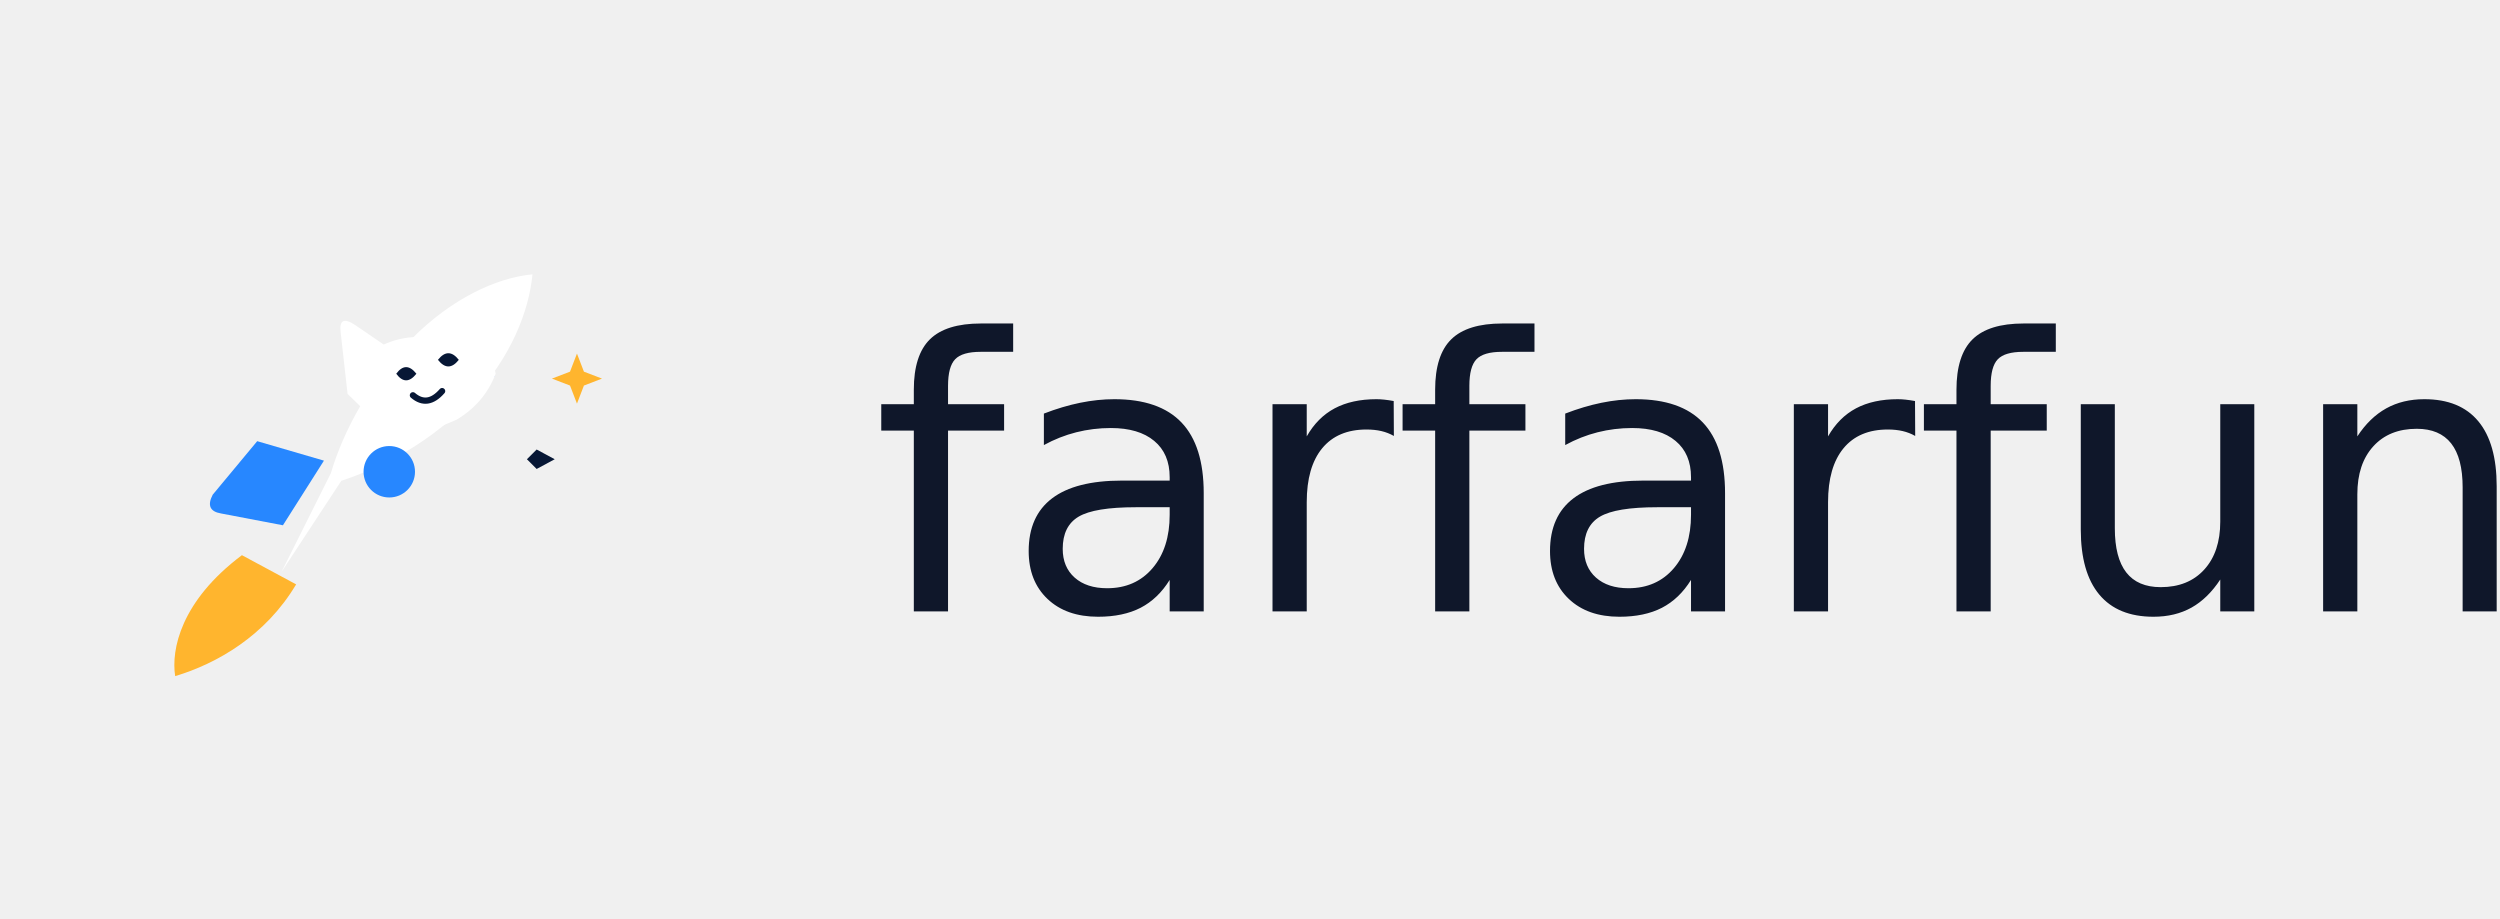
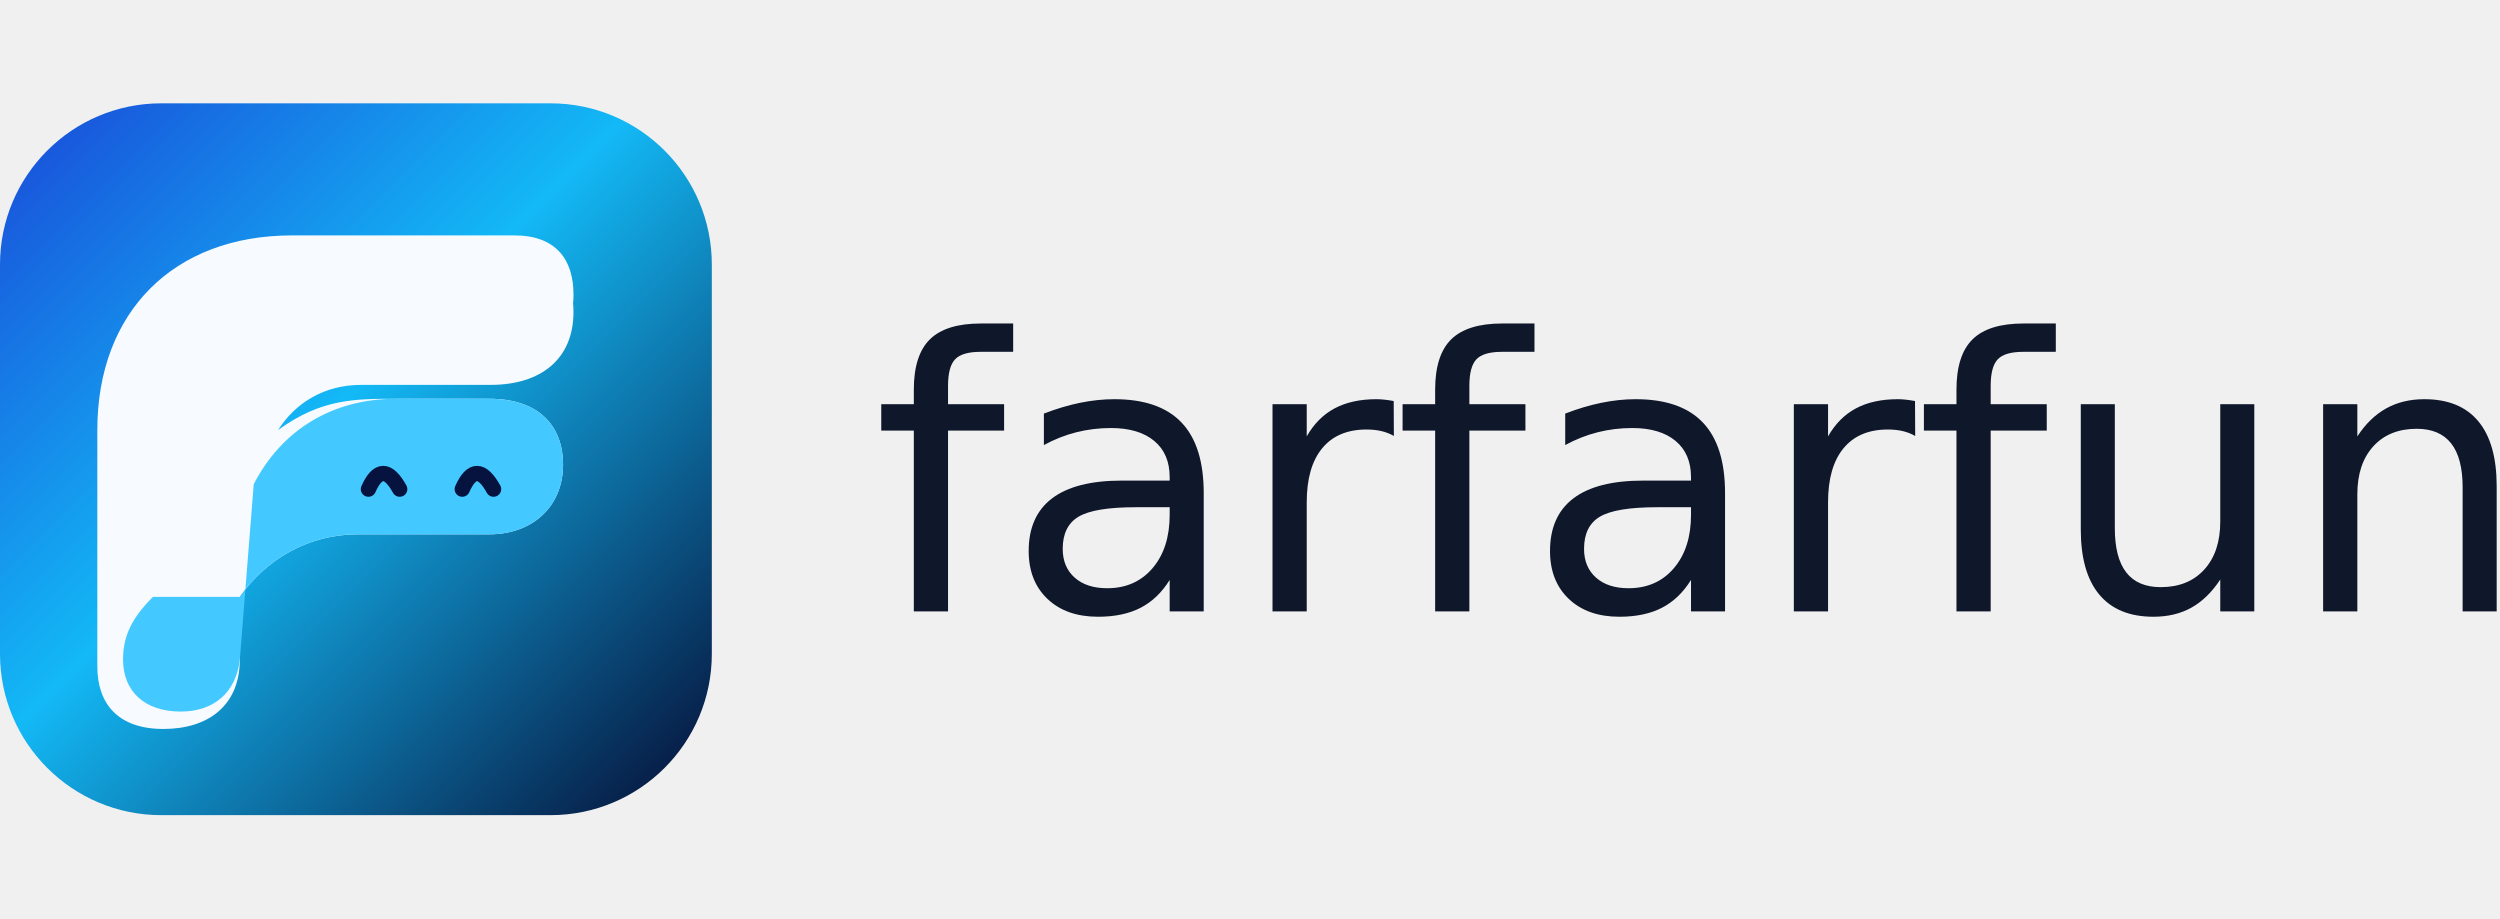
<svg xmlns="http://www.w3.org/2000/svg" viewBox="0 0 871 320" width="871" height="320" role="img" aria-label="farfarfun">
  <defs>
    <linearGradient id="g" x1="0" y1="0" x2="1024" y2="1024" gradientUnits="userSpaceOnUse">
-       <stop offset="0" stop-color="#06B6D4" />
-       <stop offset="1" stop-color="#7C3AED" />
+       <stop offset="0" stop-color="#1855E8" />
+       <stop offset="1" stop-color="#19C6F4" />
+     </linearGradient>
+     <linearGradient id="bg" x1="0" y1="0" x2="1" y2="1">
+       <stop offset="0" stop-color="#1948D8" />
+       <stop offset=".45" stop-color="#13B9F6" />
+       <stop offset="1" stop-color="#050B32" />
    </linearGradient>
  </defs>
-   <g transform="translate(0,36) scale(0.2421875)">
-     <path fill="#FFB52E" d="M 348 650 C 260 716 246 786 252 824 C 312 806 382 766 426 692 Z" />
-     <path fill="#2787FF" d="M 407 607 L 318 590 Q 294 586 306 563 L 370 486 L 466 514 Z" />
-     <path fill="#2787FF" d="M 584 383 L 648 300 Q 672 276 689 304 L 711 393 L 644 456 Z" />
-     <path fill="#FFFFFF" d="M 405 674 L 476 532 C 494 471 533 398 594 337 C 649 282 713 251 766 246 C 761 299 735 365 681 423 C 621 488 551 523 491 543 Z" />
-     <path fill="#FFFFFF" d="M 500 418 L 490 329 Q 487 303 511 319 L 552 347 Q 592 329 634 341 L 670 302 Q 691 284 698 313 L 713 389 Q 697 431 657 455 L 574 490 Z" />
-     <path fill="#071735" d="M 570 389 Q 584 370 599 389 Q 584 408 570 389 Z M 630 369 Q 645 350 660 369 Q 645 388 630 369 Z" />
-     <path fill="none" stroke="#071735" stroke-width="9" stroke-linecap="round" d="M 594 420 Q 615 438 636 414" />
-     <circle cx="560" cy="530" r="37" fill="#2787FF" />
-     <path fill="#071735" d="M 772 498 L 798 512 L 772 526 L 758 512 Z" />
-     <path fill="#FFB52E" d="M 830 360 L 840 386 L 866 396 L 840 406 L 830 432 L 820 406 L 794 396 L 820 386 Z" />
+   <g transform="translate(0,36) scale(.2421875)">
+     <rect x="0" y="0" width="1024" height="1024" rx="232" fill="url(#bg)" />
+     <path fill="#F7FBFF" d="M 300 800 L 300 470 C 300 315 398 220 555 220 H 740 C 800 220 825 253 825 300 C 825 368 778 405 706 405 H 520 C 466 405 425 431 400 470 C 462 425 510 425 570 425 H 704 C 773 425 810 462 810 520 C 810 580 766 620 704 620 H 515 C 442 620 382 657 345 710 L 345 800 C 345 866 300 900 235 900 C 170 900 140 864 140 810 L 140 470 C 140 300 250 190 420 190 H 740 C 800 190 825 225 825 275 C 825 340 780 375 710 375 H 520 C 420 375 350 430 345 520 L 345 800 Z" />
+     <path fill="#43C9FF" d="M 345 710 C 382 657 442 620 515 620 H 704 C 766 620 810 580 810 520 C 810 462 773 425 704 425 H 570 C 478 425 405 470 365 548 L 345 800 C 340 846 309 875 260 875 C 208 875 177 846 177 800 C 177 766 190 740 220 710 Z" />
+     <path fill="none" stroke="#07133F" stroke-width="22" stroke-linecap="round" d="M 530 555 Q 550 510 575 555 M 665 555 Q 685 510 710 555" />
  </g>
  <text x="304" y="213" font-family="'Noto Sans SC','Source Sans 3','DejaVu Sans',sans-serif" font-size="132" font-weight="500" fill="#0F172A">farfarfun</text>
</svg>
